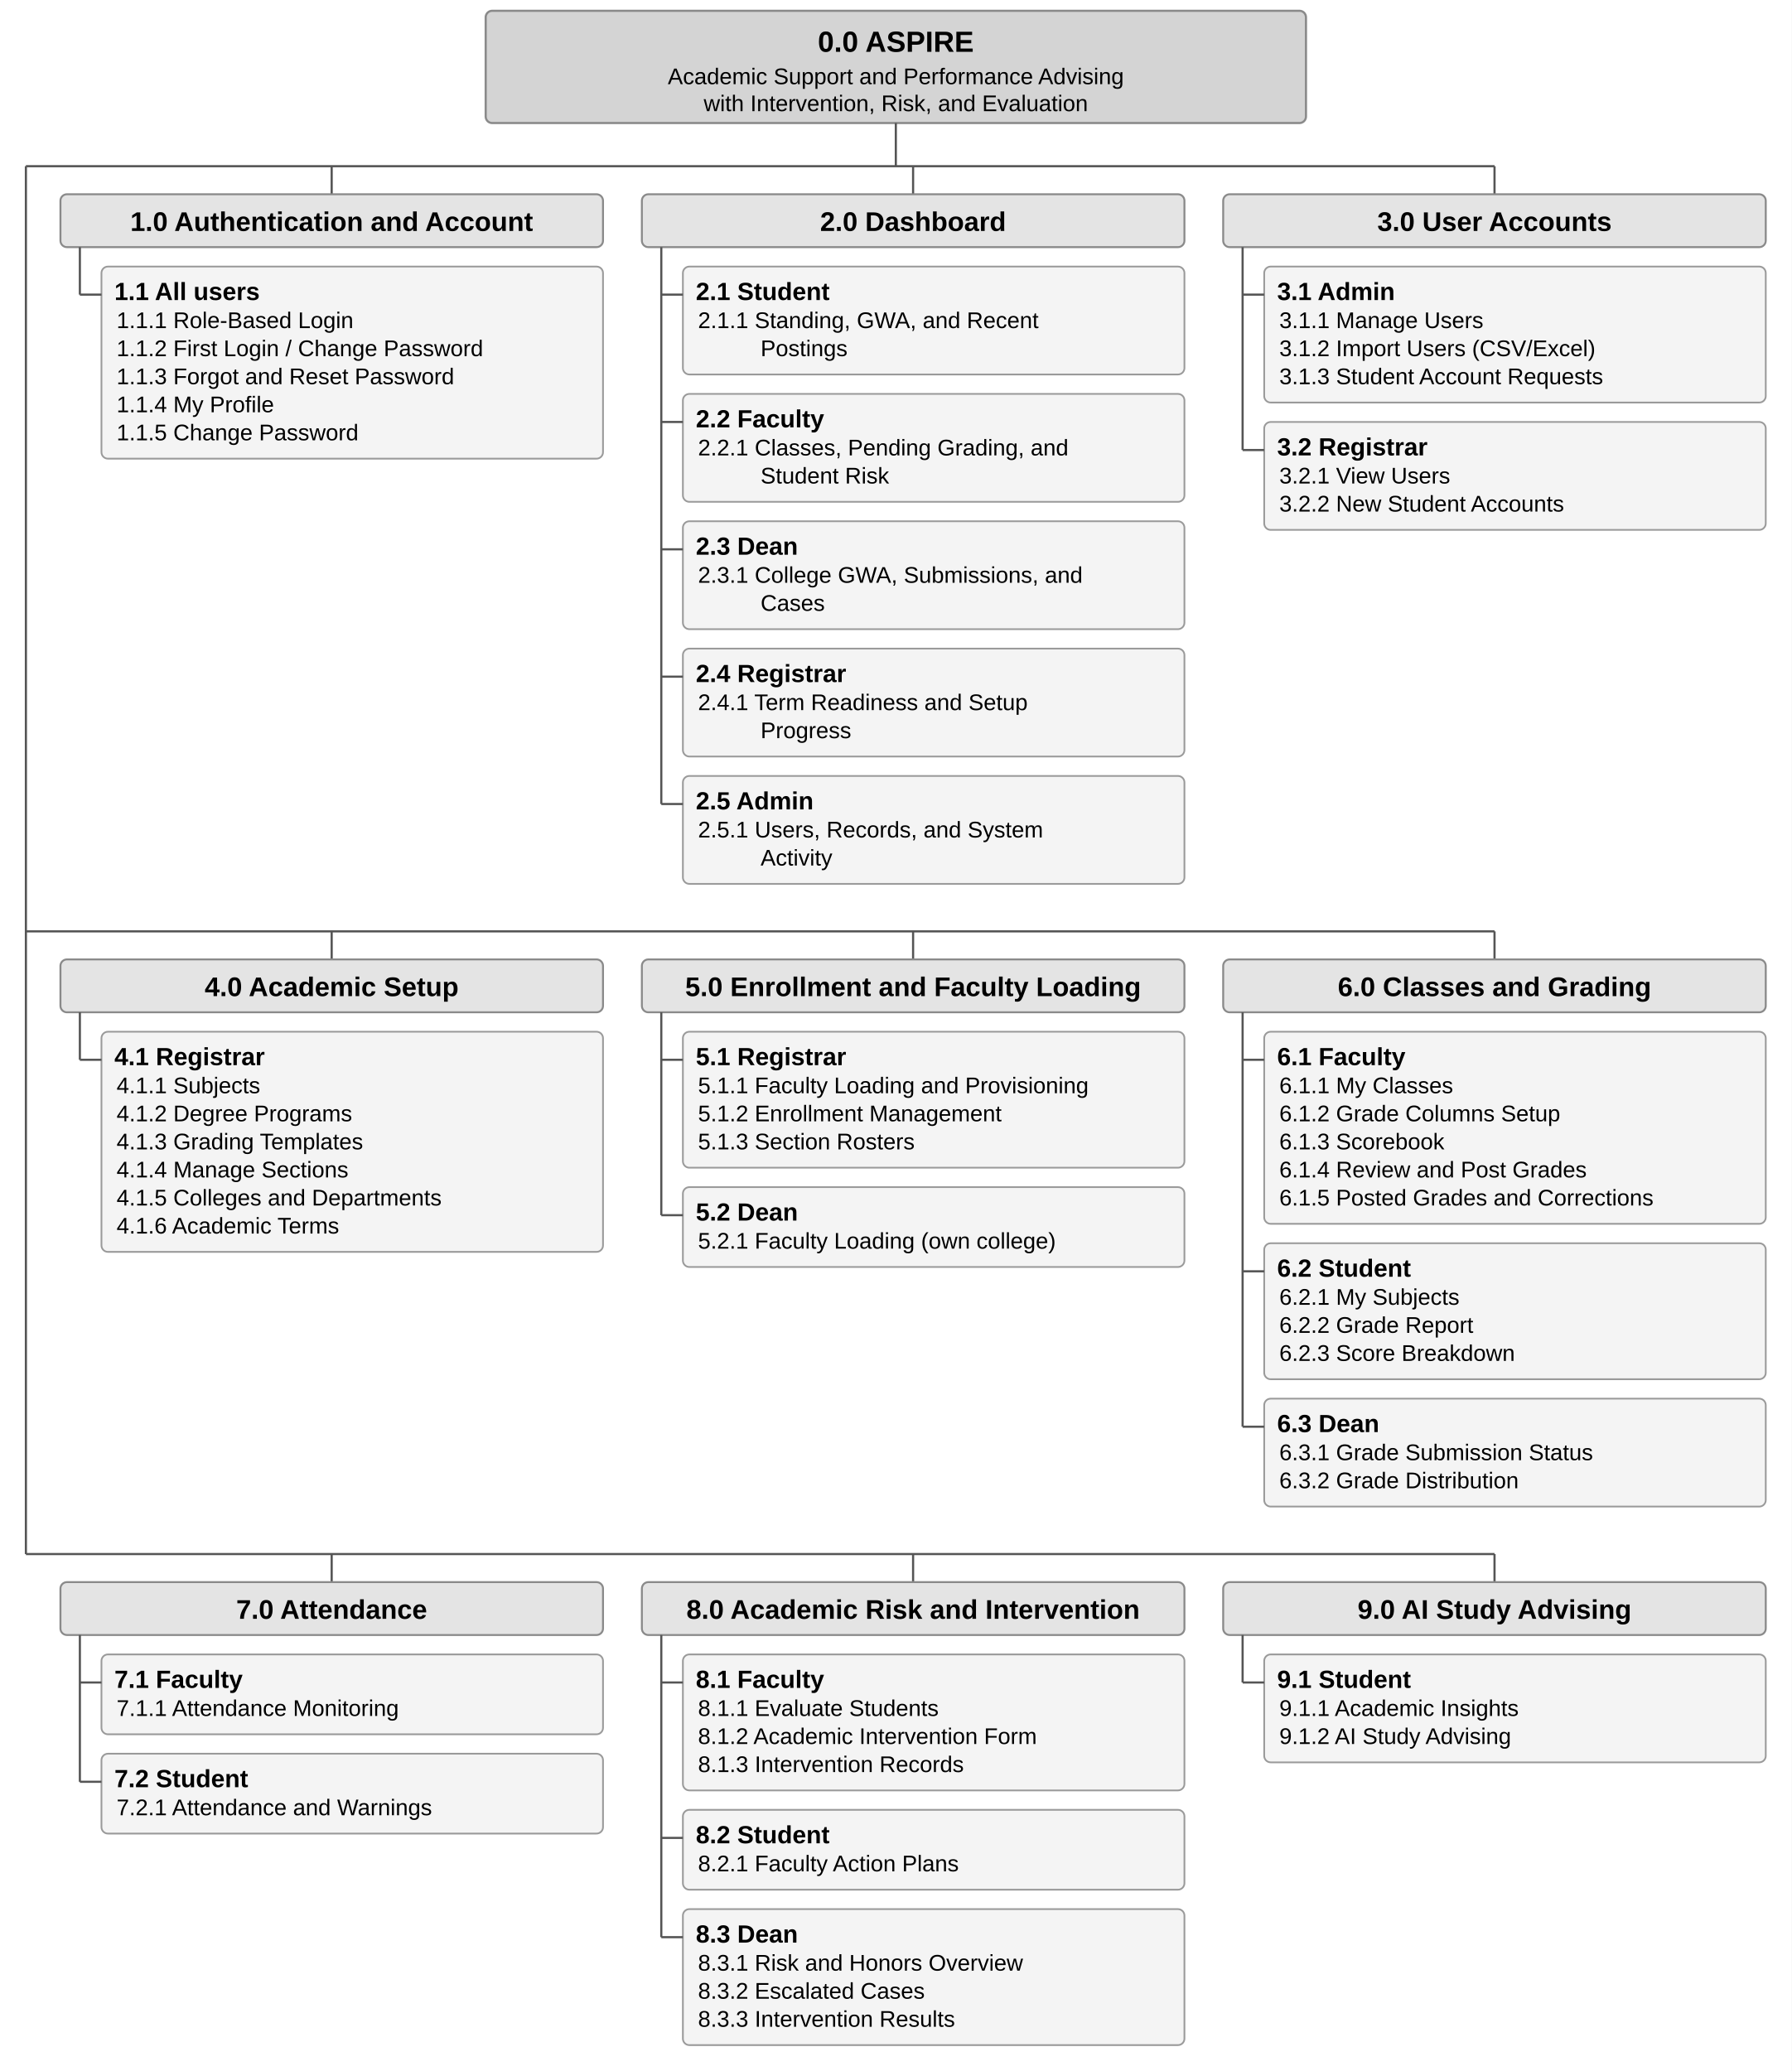
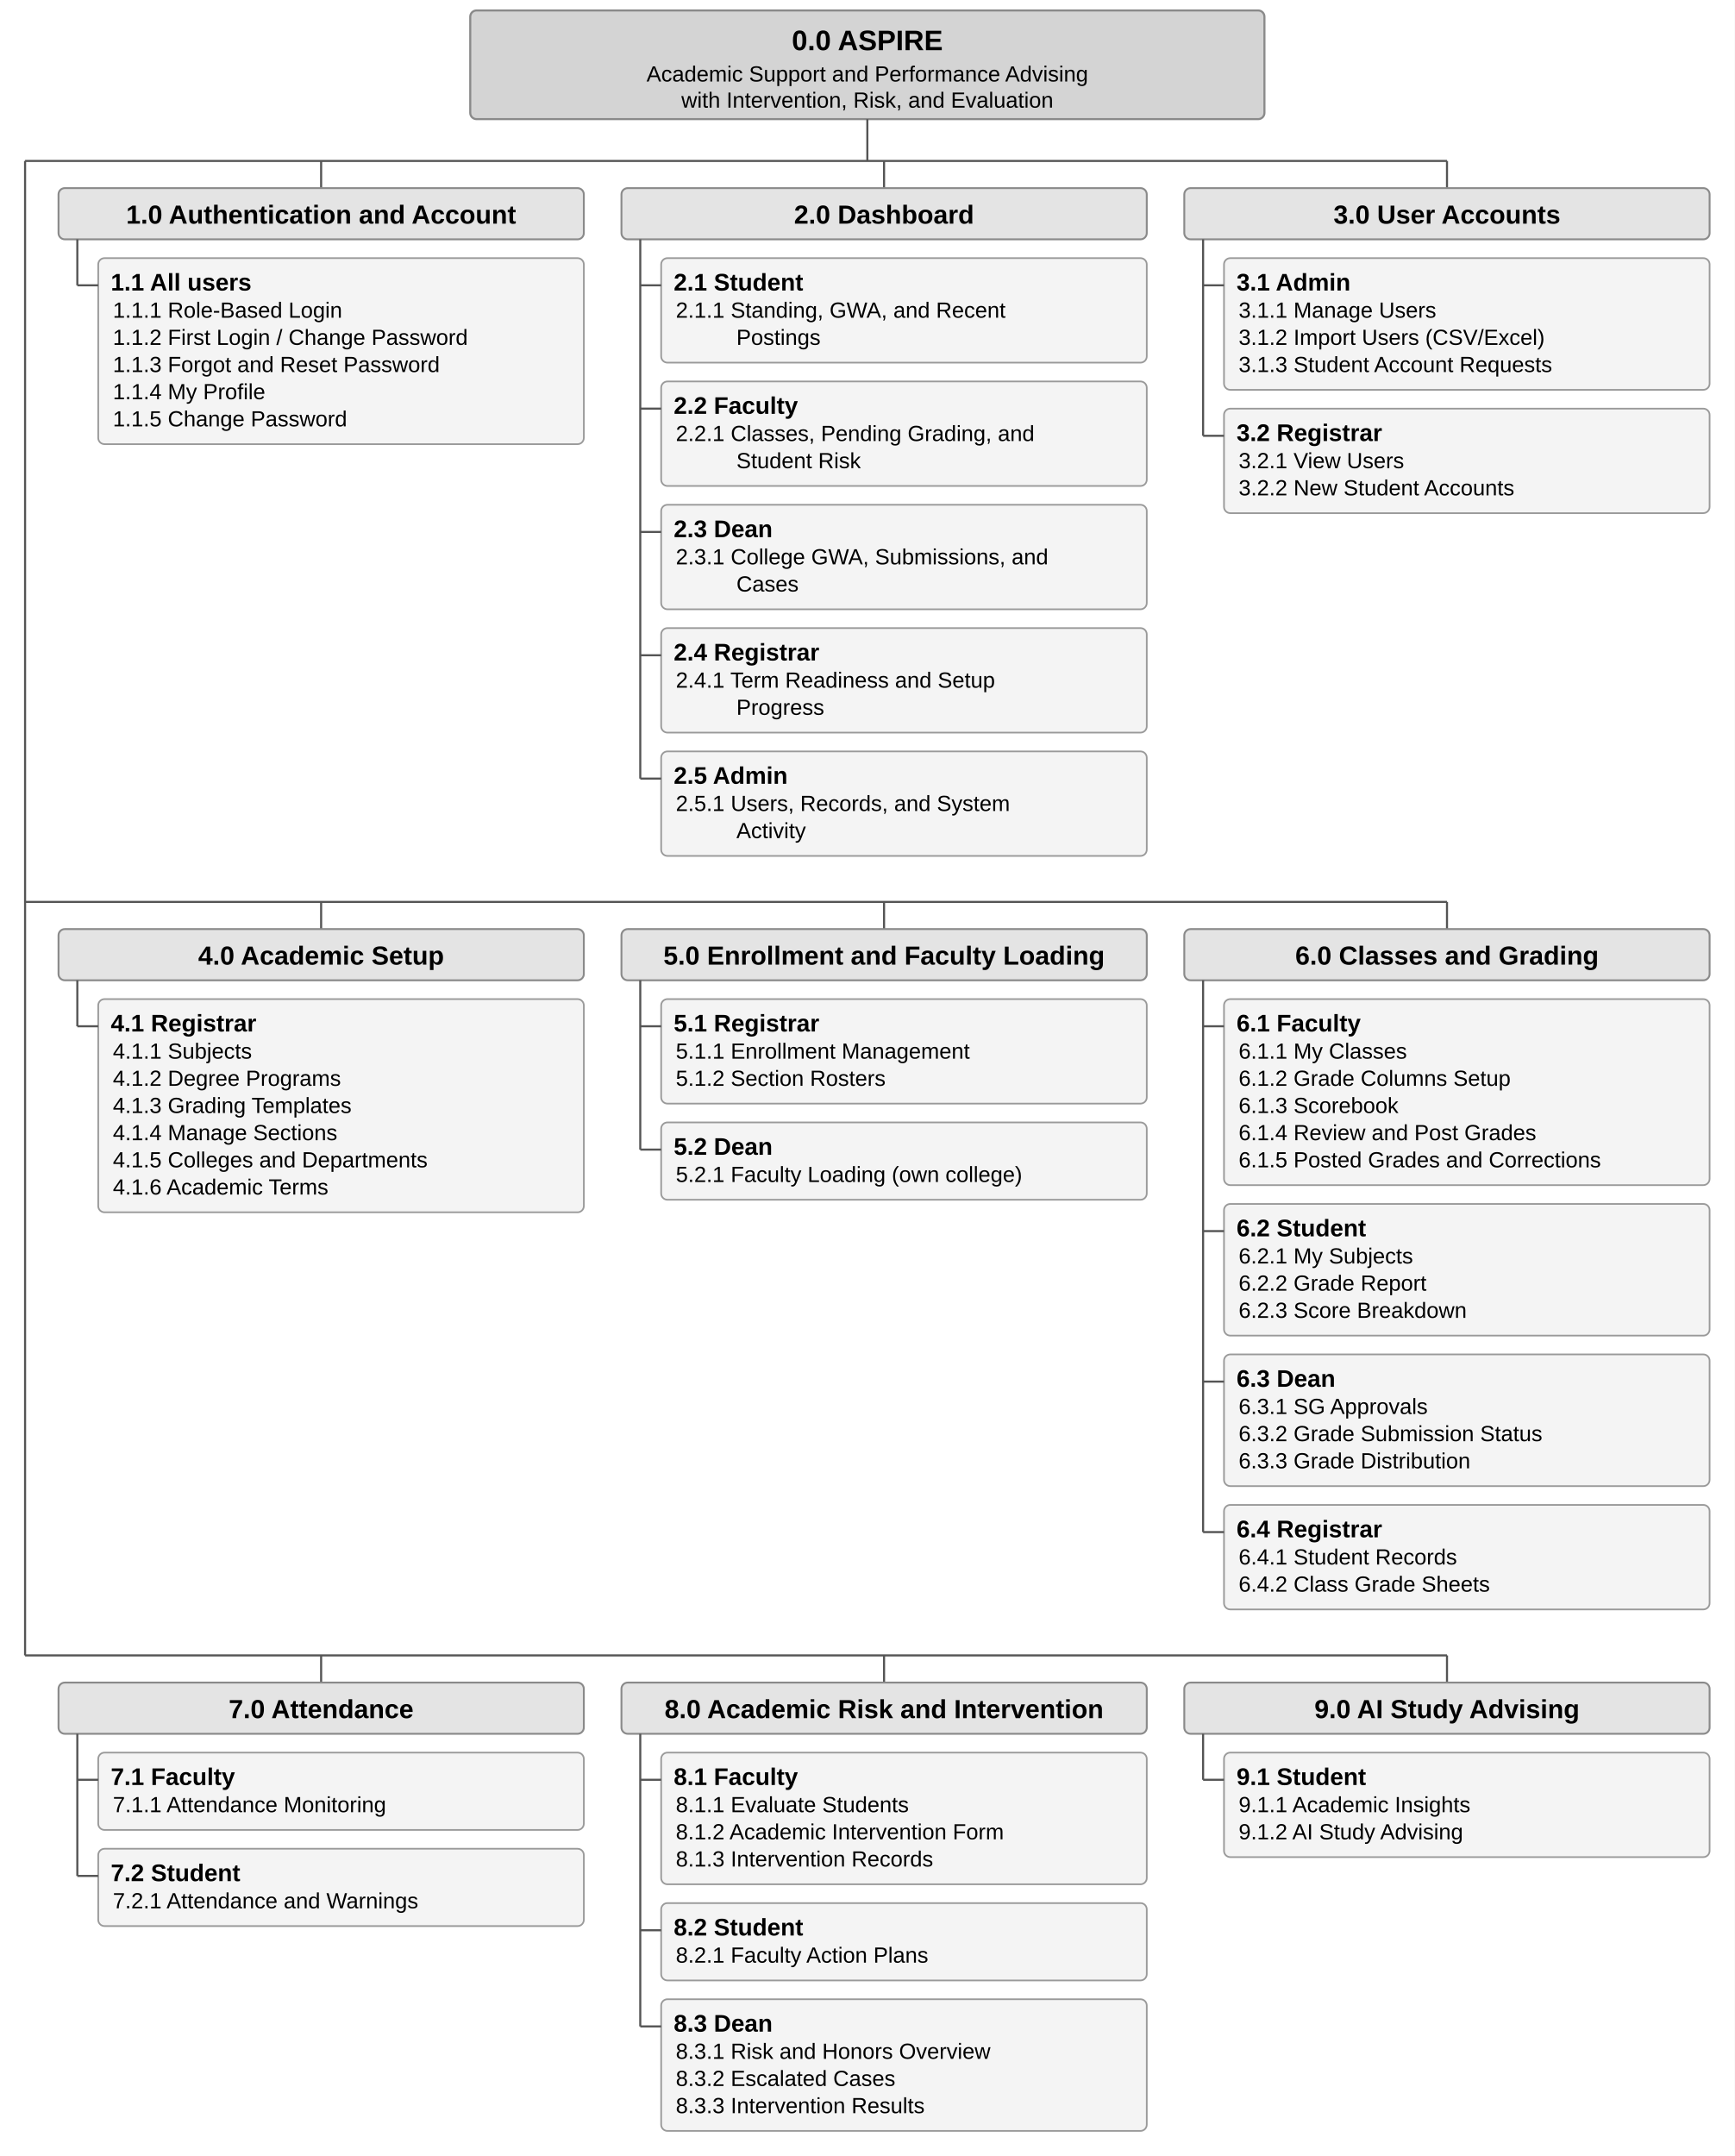
- <svg xmlns="http://www.w3.org/2000/svg" width="1660" height="1919" viewBox="0 0 1660 1919">
+ <svg xmlns="http://www.w3.org/2000/svg" width="1660" height="2063" viewBox="0 0 1660 2063">
  <rect width="100%" height="100%" fill="white" />
  <rect x="450.0" y="10.0" width="760.0" height="104.0" rx="6" fill="#D4D4D4" stroke="#8A8A8A" stroke-width="2" />
  <text x="830.0" y="48.0" font-family="Arial, Helvetica, sans-serif" font-size="27" font-weight="bold" text-anchor="middle" fill="#000000">0.0  ASPIRE</text>
  <text x="830.0" y="78.0" font-family="Arial, Helvetica, sans-serif" font-size="21" font-weight="normal" text-anchor="middle" fill="#000000">Academic Support and Performance Advising</text>
  <text x="830.0" y="103.0" font-family="Arial, Helvetica, sans-serif" font-size="21" font-weight="normal" text-anchor="middle" fill="#000000">with Intervention, Risk, and Evaluation</text>
  <line x1="830.0" y1="114.0" x2="830.0" y2="154.0" stroke="#555555" stroke-width="2" />
  <line x1="24.0" y1="154.0" x2="1384.7" y2="154.0" stroke="#555555" stroke-width="2" />
  <line x1="307.3" y1="154.0" x2="307.3" y2="180.0" stroke="#555555" stroke-width="2" />
  <rect x="56.0" y="180.0" width="502.7" height="49.0" rx="6" fill="#E4E4E4" stroke="#8A8A8A" stroke-width="1.8" />
  <text x="307.3" y="214.0" font-family="Arial, Helvetica, sans-serif" font-size="25" font-weight="bold" text-anchor="middle" fill="#000000">1.0  Authentication and Account</text>
  <rect x="94.0" y="247.0" width="464.7" height="178.0" rx="6" fill="#F4F4F4" stroke="#9A9A9A" stroke-width="1.6" />
  <text x="106.0" y="278.0" font-family="Arial, Helvetica, sans-serif" font-size="23" font-weight="bold" text-anchor="start" fill="#000000">1.1  All users</text>
  <text x="108.0" y="304.0" font-family="Arial, Helvetica, sans-serif" font-size="21" font-weight="normal" text-anchor="start" fill="#000000">1.1.1  Role-Based Login</text>
  <text x="108.0" y="330.0" font-family="Arial, Helvetica, sans-serif" font-size="21" font-weight="normal" text-anchor="start" fill="#000000">1.1.2  First Login / Change Password</text>
  <text x="108.0" y="356.0" font-family="Arial, Helvetica, sans-serif" font-size="21" font-weight="normal" text-anchor="start" fill="#000000">1.1.3  Forgot and Reset Password</text>
  <text x="108.0" y="382.0" font-family="Arial, Helvetica, sans-serif" font-size="21" font-weight="normal" text-anchor="start" fill="#000000">1.1.4  My Profile</text>
  <text x="108.0" y="408.0" font-family="Arial, Helvetica, sans-serif" font-size="21" font-weight="normal" text-anchor="start" fill="#000000">1.1.5  Change Password</text>
  <line x1="74.0" y1="273.0" x2="94.0" y2="273.0" stroke="#555555" stroke-width="2" />
  <line x1="74.0" y1="229.0" x2="74.0" y2="273.0" stroke="#555555" stroke-width="2" />
  <line x1="846.0" y1="154.0" x2="846.0" y2="180.0" stroke="#555555" stroke-width="2" />
  <rect x="594.7" y="180.0" width="502.7" height="49.0" rx="6" fill="#E4E4E4" stroke="#8A8A8A" stroke-width="1.8" />
  <text x="846.0" y="214.0" font-family="Arial, Helvetica, sans-serif" font-size="25" font-weight="bold" text-anchor="middle" fill="#000000">2.0  Dashboard</text>
  <rect x="632.7" y="247.0" width="464.7" height="100.0" rx="6" fill="#F4F4F4" stroke="#9A9A9A" stroke-width="1.6" />
  <text x="644.7" y="278.0" font-family="Arial, Helvetica, sans-serif" font-size="23" font-weight="bold" text-anchor="start" fill="#000000">2.1  Student</text>
  <text x="646.7" y="304.0" font-family="Arial, Helvetica, sans-serif" font-size="21" font-weight="normal" text-anchor="start" fill="#000000">2.1.1  Standing, GWA, and Recent</text>
  <text x="704.7" y="330.0" font-family="Arial, Helvetica, sans-serif" font-size="21" font-weight="normal" text-anchor="start" fill="#000000">Postings</text>
  <line x1="612.7" y1="273.0" x2="632.7" y2="273.0" stroke="#555555" stroke-width="2" />
  <rect x="632.7" y="365.0" width="464.7" height="100.0" rx="6" fill="#F4F4F4" stroke="#9A9A9A" stroke-width="1.6" />
  <text x="644.7" y="396.0" font-family="Arial, Helvetica, sans-serif" font-size="23" font-weight="bold" text-anchor="start" fill="#000000">2.2  Faculty</text>
  <text x="646.7" y="422.0" font-family="Arial, Helvetica, sans-serif" font-size="21" font-weight="normal" text-anchor="start" fill="#000000">2.2.1  Classes, Pending Grading, and</text>
  <text x="704.7" y="448.0" font-family="Arial, Helvetica, sans-serif" font-size="21" font-weight="normal" text-anchor="start" fill="#000000">Student Risk</text>
  <line x1="612.7" y1="391.0" x2="632.7" y2="391.0" stroke="#555555" stroke-width="2" />
  <rect x="632.7" y="483.0" width="464.7" height="100.0" rx="6" fill="#F4F4F4" stroke="#9A9A9A" stroke-width="1.6" />
  <text x="644.7" y="514.0" font-family="Arial, Helvetica, sans-serif" font-size="23" font-weight="bold" text-anchor="start" fill="#000000">2.3  Dean</text>
  <text x="646.7" y="540.0" font-family="Arial, Helvetica, sans-serif" font-size="21" font-weight="normal" text-anchor="start" fill="#000000">2.3.1  College GWA, Submissions, and</text>
  <text x="704.7" y="566.0" font-family="Arial, Helvetica, sans-serif" font-size="21" font-weight="normal" text-anchor="start" fill="#000000">Cases</text>
  <line x1="612.7" y1="509.0" x2="632.7" y2="509.0" stroke="#555555" stroke-width="2" />
  <rect x="632.7" y="601.0" width="464.7" height="100.0" rx="6" fill="#F4F4F4" stroke="#9A9A9A" stroke-width="1.6" />
  <text x="644.7" y="632.0" font-family="Arial, Helvetica, sans-serif" font-size="23" font-weight="bold" text-anchor="start" fill="#000000">2.4  Registrar</text>
  <text x="646.7" y="658.0" font-family="Arial, Helvetica, sans-serif" font-size="21" font-weight="normal" text-anchor="start" fill="#000000">2.4.1  Term Readiness and Setup</text>
  <text x="704.7" y="684.0" font-family="Arial, Helvetica, sans-serif" font-size="21" font-weight="normal" text-anchor="start" fill="#000000">Progress</text>
  <line x1="612.7" y1="627.0" x2="632.7" y2="627.0" stroke="#555555" stroke-width="2" />
  <rect x="632.7" y="719.0" width="464.7" height="100.0" rx="6" fill="#F4F4F4" stroke="#9A9A9A" stroke-width="1.6" />
  <text x="644.7" y="750.0" font-family="Arial, Helvetica, sans-serif" font-size="23" font-weight="bold" text-anchor="start" fill="#000000">2.5  Admin</text>
  <text x="646.7" y="776.0" font-family="Arial, Helvetica, sans-serif" font-size="21" font-weight="normal" text-anchor="start" fill="#000000">2.5.1  Users, Records, and System</text>
  <text x="704.7" y="802.0" font-family="Arial, Helvetica, sans-serif" font-size="21" font-weight="normal" text-anchor="start" fill="#000000">Activity</text>
  <line x1="612.7" y1="745.0" x2="632.7" y2="745.0" stroke="#555555" stroke-width="2" />
  <line x1="612.7" y1="229.0" x2="612.7" y2="745.0" stroke="#555555" stroke-width="2" />
  <line x1="1384.7" y1="154.0" x2="1384.7" y2="180.0" stroke="#555555" stroke-width="2" />
  <rect x="1133.3" y="180.0" width="502.7" height="49.0" rx="6" fill="#E4E4E4" stroke="#8A8A8A" stroke-width="1.8" />
  <text x="1384.7" y="214.0" font-family="Arial, Helvetica, sans-serif" font-size="25" font-weight="bold" text-anchor="middle" fill="#000000">3.0  User Accounts</text>
  <rect x="1171.3" y="247.0" width="464.7" height="126.0" rx="6" fill="#F4F4F4" stroke="#9A9A9A" stroke-width="1.6" />
  <text x="1183.3" y="278.0" font-family="Arial, Helvetica, sans-serif" font-size="23" font-weight="bold" text-anchor="start" fill="#000000">3.1  Admin</text>
  <text x="1185.3" y="304.0" font-family="Arial, Helvetica, sans-serif" font-size="21" font-weight="normal" text-anchor="start" fill="#000000">3.1.1  Manage Users</text>
  <text x="1185.3" y="330.0" font-family="Arial, Helvetica, sans-serif" font-size="21" font-weight="normal" text-anchor="start" fill="#000000">3.1.2  Import Users (CSV/Excel)</text>
  <text x="1185.3" y="356.0" font-family="Arial, Helvetica, sans-serif" font-size="21" font-weight="normal" text-anchor="start" fill="#000000">3.1.3  Student Account Requests</text>
  <line x1="1151.3" y1="273.0" x2="1171.3" y2="273.0" stroke="#555555" stroke-width="2" />
  <rect x="1171.3" y="391.0" width="464.7" height="100.0" rx="6" fill="#F4F4F4" stroke="#9A9A9A" stroke-width="1.6" />
  <text x="1183.3" y="422.0" font-family="Arial, Helvetica, sans-serif" font-size="23" font-weight="bold" text-anchor="start" fill="#000000">3.2  Registrar</text>
  <text x="1185.3" y="448.0" font-family="Arial, Helvetica, sans-serif" font-size="21" font-weight="normal" text-anchor="start" fill="#000000">3.2.1  View Users</text>
  <text x="1185.3" y="474.0" font-family="Arial, Helvetica, sans-serif" font-size="21" font-weight="normal" text-anchor="start" fill="#000000">3.2.2  New Student Accounts</text>
  <line x1="1151.3" y1="417.0" x2="1171.3" y2="417.0" stroke="#555555" stroke-width="2" />
  <line x1="1151.3" y1="229.0" x2="1151.3" y2="417.0" stroke="#555555" stroke-width="2" />
  <line x1="24.0" y1="863.0" x2="1384.7" y2="863.0" stroke="#555555" stroke-width="2" />
  <line x1="307.3" y1="863.0" x2="307.3" y2="889.0" stroke="#555555" stroke-width="2" />
  <rect x="56.0" y="889.0" width="502.7" height="49.0" rx="6" fill="#E4E4E4" stroke="#8A8A8A" stroke-width="1.8" />
  <text x="307.3" y="923.0" font-family="Arial, Helvetica, sans-serif" font-size="25" font-weight="bold" text-anchor="middle" fill="#000000">4.0  Academic Setup</text>
  <rect x="94.0" y="956.0" width="464.7" height="204.0" rx="6" fill="#F4F4F4" stroke="#9A9A9A" stroke-width="1.6" />
  <text x="106.0" y="987.0" font-family="Arial, Helvetica, sans-serif" font-size="23" font-weight="bold" text-anchor="start" fill="#000000">4.1  Registrar</text>
  <text x="108.0" y="1013.0" font-family="Arial, Helvetica, sans-serif" font-size="21" font-weight="normal" text-anchor="start" fill="#000000">4.1.1  Subjects</text>
  <text x="108.0" y="1039.0" font-family="Arial, Helvetica, sans-serif" font-size="21" font-weight="normal" text-anchor="start" fill="#000000">4.1.2  Degree Programs</text>
  <text x="108.0" y="1065.0" font-family="Arial, Helvetica, sans-serif" font-size="21" font-weight="normal" text-anchor="start" fill="#000000">4.1.3  Grading Templates</text>
  <text x="108.0" y="1091.0" font-family="Arial, Helvetica, sans-serif" font-size="21" font-weight="normal" text-anchor="start" fill="#000000">4.1.4  Manage Sections</text>
  <text x="108.0" y="1117.0" font-family="Arial, Helvetica, sans-serif" font-size="21" font-weight="normal" text-anchor="start" fill="#000000">4.1.5  Colleges and Departments</text>
  <text x="108.0" y="1143.0" font-family="Arial, Helvetica, sans-serif" font-size="21" font-weight="normal" text-anchor="start" fill="#000000">4.1.6  Academic Terms</text>
  <line x1="74.0" y1="982.0" x2="94.0" y2="982.0" stroke="#555555" stroke-width="2" />
  <line x1="74.0" y1="938.0" x2="74.0" y2="982.0" stroke="#555555" stroke-width="2" />
  <line x1="846.0" y1="863.0" x2="846.0" y2="889.0" stroke="#555555" stroke-width="2" />
  <rect x="594.7" y="889.0" width="502.7" height="49.0" rx="6" fill="#E4E4E4" stroke="#8A8A8A" stroke-width="1.8" />
  <text x="846.0" y="923.0" font-family="Arial, Helvetica, sans-serif" font-size="25" font-weight="bold" text-anchor="middle" fill="#000000">5.0  Enrollment and Faculty Loading</text>
-   <rect x="632.7" y="956.0" width="464.7" height="126.0" rx="6" fill="#F4F4F4" stroke="#9A9A9A" stroke-width="1.6" />
+   <rect x="632.7" y="956.0" width="464.7" height="100.0" rx="6" fill="#F4F4F4" stroke="#9A9A9A" stroke-width="1.6" />
  <text x="644.7" y="987.0" font-family="Arial, Helvetica, sans-serif" font-size="23" font-weight="bold" text-anchor="start" fill="#000000">5.1  Registrar</text>
-   <text x="646.7" y="1013.0" font-family="Arial, Helvetica, sans-serif" font-size="21" font-weight="normal" text-anchor="start" fill="#000000">5.1.1  Faculty Loading and Provisioning</text>
-   <text x="646.7" y="1039.0" font-family="Arial, Helvetica, sans-serif" font-size="21" font-weight="normal" text-anchor="start" fill="#000000">5.1.2  Enrollment Management</text>
-   <text x="646.7" y="1065.0" font-family="Arial, Helvetica, sans-serif" font-size="21" font-weight="normal" text-anchor="start" fill="#000000">5.1.3  Section Rosters</text>
+   <text x="646.7" y="1013.0" font-family="Arial, Helvetica, sans-serif" font-size="21" font-weight="normal" text-anchor="start" fill="#000000">5.1.1  Enrollment Management</text>
+   <text x="646.7" y="1039.0" font-family="Arial, Helvetica, sans-serif" font-size="21" font-weight="normal" text-anchor="start" fill="#000000">5.1.2  Section Rosters</text>
  <line x1="612.7" y1="982.0" x2="632.7" y2="982.0" stroke="#555555" stroke-width="2" />
-   <rect x="632.7" y="1100.0" width="464.7" height="74.0" rx="6" fill="#F4F4F4" stroke="#9A9A9A" stroke-width="1.6" />
-   <text x="644.7" y="1131.0" font-family="Arial, Helvetica, sans-serif" font-size="23" font-weight="bold" text-anchor="start" fill="#000000">5.2  Dean</text>
-   <text x="646.7" y="1157.0" font-family="Arial, Helvetica, sans-serif" font-size="21" font-weight="normal" text-anchor="start" fill="#000000">5.2.1  Faculty Loading (own college)</text>
-   <line x1="612.7" y1="1126.0" x2="632.7" y2="1126.0" stroke="#555555" stroke-width="2" />
-   <line x1="612.7" y1="938.0" x2="612.7" y2="1126.0" stroke="#555555" stroke-width="2" />
+   <rect x="632.7" y="1074.0" width="464.7" height="74.0" rx="6" fill="#F4F4F4" stroke="#9A9A9A" stroke-width="1.6" />
+   <text x="644.7" y="1105.0" font-family="Arial, Helvetica, sans-serif" font-size="23" font-weight="bold" text-anchor="start" fill="#000000">5.2  Dean</text>
+   <text x="646.7" y="1131.0" font-family="Arial, Helvetica, sans-serif" font-size="21" font-weight="normal" text-anchor="start" fill="#000000">5.2.1  Faculty Loading (own college)</text>
+   <line x1="612.7" y1="1100.0" x2="632.7" y2="1100.0" stroke="#555555" stroke-width="2" />
+   <line x1="612.7" y1="938.0" x2="612.7" y2="1100.0" stroke="#555555" stroke-width="2" />
  <line x1="1384.7" y1="863.0" x2="1384.7" y2="889.0" stroke="#555555" stroke-width="2" />
  <rect x="1133.3" y="889.0" width="502.7" height="49.0" rx="6" fill="#E4E4E4" stroke="#8A8A8A" stroke-width="1.8" />
  <text x="1384.7" y="923.0" font-family="Arial, Helvetica, sans-serif" font-size="25" font-weight="bold" text-anchor="middle" fill="#000000">6.0  Classes and Grading</text>
  <rect x="1171.3" y="956.0" width="464.7" height="178.0" rx="6" fill="#F4F4F4" stroke="#9A9A9A" stroke-width="1.6" />
  <text x="1183.3" y="987.0" font-family="Arial, Helvetica, sans-serif" font-size="23" font-weight="bold" text-anchor="start" fill="#000000">6.1  Faculty</text>
  <text x="1185.3" y="1013.0" font-family="Arial, Helvetica, sans-serif" font-size="21" font-weight="normal" text-anchor="start" fill="#000000">6.1.1  My Classes</text>
  <text x="1185.3" y="1039.0" font-family="Arial, Helvetica, sans-serif" font-size="21" font-weight="normal" text-anchor="start" fill="#000000">6.1.2  Grade Columns Setup</text>
  <text x="1185.3" y="1065.0" font-family="Arial, Helvetica, sans-serif" font-size="21" font-weight="normal" text-anchor="start" fill="#000000">6.1.3  Scorebook</text>
  <text x="1185.3" y="1091.0" font-family="Arial, Helvetica, sans-serif" font-size="21" font-weight="normal" text-anchor="start" fill="#000000">6.1.4  Review and Post Grades</text>
  <text x="1185.3" y="1117.0" font-family="Arial, Helvetica, sans-serif" font-size="21" font-weight="normal" text-anchor="start" fill="#000000">6.1.5  Posted Grades and Corrections</text>
  <line x1="1151.3" y1="982.0" x2="1171.3" y2="982.0" stroke="#555555" stroke-width="2" />
  <rect x="1171.3" y="1152.0" width="464.7" height="126.0" rx="6" fill="#F4F4F4" stroke="#9A9A9A" stroke-width="1.6" />
  <text x="1183.3" y="1183.0" font-family="Arial, Helvetica, sans-serif" font-size="23" font-weight="bold" text-anchor="start" fill="#000000">6.2  Student</text>
  <text x="1185.3" y="1209.0" font-family="Arial, Helvetica, sans-serif" font-size="21" font-weight="normal" text-anchor="start" fill="#000000">6.2.1  My Subjects</text>
  <text x="1185.3" y="1235.0" font-family="Arial, Helvetica, sans-serif" font-size="21" font-weight="normal" text-anchor="start" fill="#000000">6.2.2  Grade Report</text>
  <text x="1185.3" y="1261.0" font-family="Arial, Helvetica, sans-serif" font-size="21" font-weight="normal" text-anchor="start" fill="#000000">6.2.3  Score Breakdown</text>
  <line x1="1151.3" y1="1178.0" x2="1171.3" y2="1178.0" stroke="#555555" stroke-width="2" />
-   <rect x="1171.3" y="1296.0" width="464.7" height="100.0" rx="6" fill="#F4F4F4" stroke="#9A9A9A" stroke-width="1.6" />
+   <rect x="1171.3" y="1296.0" width="464.7" height="126.0" rx="6" fill="#F4F4F4" stroke="#9A9A9A" stroke-width="1.6" />
  <text x="1183.3" y="1327.0" font-family="Arial, Helvetica, sans-serif" font-size="23" font-weight="bold" text-anchor="start" fill="#000000">6.3  Dean</text>
-   <text x="1185.3" y="1353.0" font-family="Arial, Helvetica, sans-serif" font-size="21" font-weight="normal" text-anchor="start" fill="#000000">6.3.1  Grade Submission Status</text>
-   <text x="1185.3" y="1379.0" font-family="Arial, Helvetica, sans-serif" font-size="21" font-weight="normal" text-anchor="start" fill="#000000">6.3.2  Grade Distribution</text>
+   <text x="1185.3" y="1353.0" font-family="Arial, Helvetica, sans-serif" font-size="21" font-weight="normal" text-anchor="start" fill="#000000">6.3.1  SG Approvals</text>
+   <text x="1185.3" y="1379.0" font-family="Arial, Helvetica, sans-serif" font-size="21" font-weight="normal" text-anchor="start" fill="#000000">6.3.2  Grade Submission Status</text>
+   <text x="1185.3" y="1405.0" font-family="Arial, Helvetica, sans-serif" font-size="21" font-weight="normal" text-anchor="start" fill="#000000">6.3.3  Grade Distribution</text>
  <line x1="1151.3" y1="1322.0" x2="1171.3" y2="1322.0" stroke="#555555" stroke-width="2" />
-   <line x1="1151.3" y1="938.0" x2="1151.3" y2="1322.0" stroke="#555555" stroke-width="2" />
-   <line x1="24.0" y1="1440.0" x2="1384.7" y2="1440.0" stroke="#555555" stroke-width="2" />
-   <line x1="307.3" y1="1440.0" x2="307.3" y2="1466.0" stroke="#555555" stroke-width="2" />
-   <rect x="56.0" y="1466.0" width="502.7" height="49.0" rx="6" fill="#E4E4E4" stroke="#8A8A8A" stroke-width="1.8" />
-   <text x="307.3" y="1500.0" font-family="Arial, Helvetica, sans-serif" font-size="25" font-weight="bold" text-anchor="middle" fill="#000000">7.0  Attendance</text>
-   <rect x="94.0" y="1533.0" width="464.7" height="74.0" rx="6" fill="#F4F4F4" stroke="#9A9A9A" stroke-width="1.6" />
-   <text x="106.0" y="1564.0" font-family="Arial, Helvetica, sans-serif" font-size="23" font-weight="bold" text-anchor="start" fill="#000000">7.1  Faculty</text>
-   <text x="108.0" y="1590.0" font-family="Arial, Helvetica, sans-serif" font-size="21" font-weight="normal" text-anchor="start" fill="#000000">7.1.1  Attendance Monitoring</text>
-   <line x1="74.0" y1="1559.0" x2="94.0" y2="1559.0" stroke="#555555" stroke-width="2" />
-   <rect x="94.0" y="1625.0" width="464.7" height="74.0" rx="6" fill="#F4F4F4" stroke="#9A9A9A" stroke-width="1.6" />
-   <text x="106.0" y="1656.0" font-family="Arial, Helvetica, sans-serif" font-size="23" font-weight="bold" text-anchor="start" fill="#000000">7.2  Student</text>
-   <text x="108.0" y="1682.0" font-family="Arial, Helvetica, sans-serif" font-size="21" font-weight="normal" text-anchor="start" fill="#000000">7.2.1  Attendance and Warnings</text>
-   <line x1="74.0" y1="1651.0" x2="94.0" y2="1651.0" stroke="#555555" stroke-width="2" />
-   <line x1="74.0" y1="1515.0" x2="74.0" y2="1651.0" stroke="#555555" stroke-width="2" />
-   <line x1="846.0" y1="1440.0" x2="846.0" y2="1466.0" stroke="#555555" stroke-width="2" />
-   <rect x="594.7" y="1466.0" width="502.7" height="49.0" rx="6" fill="#E4E4E4" stroke="#8A8A8A" stroke-width="1.8" />
-   <text x="846.0" y="1500.0" font-family="Arial, Helvetica, sans-serif" font-size="25" font-weight="bold" text-anchor="middle" fill="#000000">8.0  Academic Risk and Intervention</text>
-   <rect x="632.7" y="1533.0" width="464.7" height="126.0" rx="6" fill="#F4F4F4" stroke="#9A9A9A" stroke-width="1.6" />
-   <text x="644.7" y="1564.0" font-family="Arial, Helvetica, sans-serif" font-size="23" font-weight="bold" text-anchor="start" fill="#000000">8.1  Faculty</text>
-   <text x="646.7" y="1590.0" font-family="Arial, Helvetica, sans-serif" font-size="21" font-weight="normal" text-anchor="start" fill="#000000">8.1.1  Evaluate Students</text>
-   <text x="646.7" y="1616.0" font-family="Arial, Helvetica, sans-serif" font-size="21" font-weight="normal" text-anchor="start" fill="#000000">8.1.2  Academic Intervention Form</text>
-   <text x="646.7" y="1642.0" font-family="Arial, Helvetica, sans-serif" font-size="21" font-weight="normal" text-anchor="start" fill="#000000">8.1.3  Intervention Records</text>
-   <line x1="612.7" y1="1559.0" x2="632.7" y2="1559.0" stroke="#555555" stroke-width="2" />
-   <rect x="632.7" y="1677.0" width="464.7" height="74.0" rx="6" fill="#F4F4F4" stroke="#9A9A9A" stroke-width="1.6" />
-   <text x="644.7" y="1708.0" font-family="Arial, Helvetica, sans-serif" font-size="23" font-weight="bold" text-anchor="start" fill="#000000">8.2  Student</text>
-   <text x="646.7" y="1734.0" font-family="Arial, Helvetica, sans-serif" font-size="21" font-weight="normal" text-anchor="start" fill="#000000">8.2.1  Faculty Action Plans</text>
+   <rect x="1171.3" y="1440.0" width="464.7" height="100.0" rx="6" fill="#F4F4F4" stroke="#9A9A9A" stroke-width="1.6" />
+   <text x="1183.3" y="1471.0" font-family="Arial, Helvetica, sans-serif" font-size="23" font-weight="bold" text-anchor="start" fill="#000000">6.4  Registrar</text>
+   <text x="1185.3" y="1497.0" font-family="Arial, Helvetica, sans-serif" font-size="21" font-weight="normal" text-anchor="start" fill="#000000">6.4.1  Student Records</text>
+   <text x="1185.3" y="1523.0" font-family="Arial, Helvetica, sans-serif" font-size="21" font-weight="normal" text-anchor="start" fill="#000000">6.4.2  Class Grade Sheets</text>
+   <line x1="1151.3" y1="1466.0" x2="1171.3" y2="1466.0" stroke="#555555" stroke-width="2" />
+   <line x1="1151.3" y1="938.0" x2="1151.3" y2="1466.0" stroke="#555555" stroke-width="2" />
+   <line x1="24.0" y1="1584.0" x2="1384.7" y2="1584.0" stroke="#555555" stroke-width="2" />
+   <line x1="307.3" y1="1584.0" x2="307.3" y2="1610.0" stroke="#555555" stroke-width="2" />
+   <rect x="56.0" y="1610.0" width="502.7" height="49.0" rx="6" fill="#E4E4E4" stroke="#8A8A8A" stroke-width="1.8" />
+   <text x="307.3" y="1644.0" font-family="Arial, Helvetica, sans-serif" font-size="25" font-weight="bold" text-anchor="middle" fill="#000000">7.0  Attendance</text>
+   <rect x="94.0" y="1677.0" width="464.7" height="74.0" rx="6" fill="#F4F4F4" stroke="#9A9A9A" stroke-width="1.6" />
+   <text x="106.0" y="1708.0" font-family="Arial, Helvetica, sans-serif" font-size="23" font-weight="bold" text-anchor="start" fill="#000000">7.1  Faculty</text>
+   <text x="108.0" y="1734.0" font-family="Arial, Helvetica, sans-serif" font-size="21" font-weight="normal" text-anchor="start" fill="#000000">7.1.1  Attendance Monitoring</text>
+   <line x1="74.0" y1="1703.0" x2="94.0" y2="1703.0" stroke="#555555" stroke-width="2" />
+   <rect x="94.0" y="1769.0" width="464.7" height="74.0" rx="6" fill="#F4F4F4" stroke="#9A9A9A" stroke-width="1.6" />
+   <text x="106.0" y="1800.0" font-family="Arial, Helvetica, sans-serif" font-size="23" font-weight="bold" text-anchor="start" fill="#000000">7.2  Student</text>
+   <text x="108.0" y="1826.0" font-family="Arial, Helvetica, sans-serif" font-size="21" font-weight="normal" text-anchor="start" fill="#000000">7.2.1  Attendance and Warnings</text>
+   <line x1="74.0" y1="1795.0" x2="94.0" y2="1795.0" stroke="#555555" stroke-width="2" />
+   <line x1="74.0" y1="1659.0" x2="74.0" y2="1795.0" stroke="#555555" stroke-width="2" />
+   <line x1="846.0" y1="1584.0" x2="846.0" y2="1610.0" stroke="#555555" stroke-width="2" />
+   <rect x="594.7" y="1610.0" width="502.7" height="49.0" rx="6" fill="#E4E4E4" stroke="#8A8A8A" stroke-width="1.8" />
+   <text x="846.0" y="1644.0" font-family="Arial, Helvetica, sans-serif" font-size="25" font-weight="bold" text-anchor="middle" fill="#000000">8.0  Academic Risk and Intervention</text>
+   <rect x="632.7" y="1677.0" width="464.7" height="126.0" rx="6" fill="#F4F4F4" stroke="#9A9A9A" stroke-width="1.6" />
+   <text x="644.7" y="1708.0" font-family="Arial, Helvetica, sans-serif" font-size="23" font-weight="bold" text-anchor="start" fill="#000000">8.1  Faculty</text>
+   <text x="646.7" y="1734.0" font-family="Arial, Helvetica, sans-serif" font-size="21" font-weight="normal" text-anchor="start" fill="#000000">8.1.1  Evaluate Students</text>
+   <text x="646.7" y="1760.0" font-family="Arial, Helvetica, sans-serif" font-size="21" font-weight="normal" text-anchor="start" fill="#000000">8.1.2  Academic Intervention Form</text>
+   <text x="646.7" y="1786.0" font-family="Arial, Helvetica, sans-serif" font-size="21" font-weight="normal" text-anchor="start" fill="#000000">8.1.3  Intervention Records</text>
  <line x1="612.7" y1="1703.0" x2="632.7" y2="1703.0" stroke="#555555" stroke-width="2" />
-   <rect x="632.7" y="1769.0" width="464.7" height="126.0" rx="6" fill="#F4F4F4" stroke="#9A9A9A" stroke-width="1.6" />
-   <text x="644.7" y="1800.0" font-family="Arial, Helvetica, sans-serif" font-size="23" font-weight="bold" text-anchor="start" fill="#000000">8.3  Dean</text>
-   <text x="646.7" y="1826.0" font-family="Arial, Helvetica, sans-serif" font-size="21" font-weight="normal" text-anchor="start" fill="#000000">8.3.1  Risk and Honors Overview</text>
-   <text x="646.7" y="1852.0" font-family="Arial, Helvetica, sans-serif" font-size="21" font-weight="normal" text-anchor="start" fill="#000000">8.3.2  Escalated Cases</text>
-   <text x="646.7" y="1878.0" font-family="Arial, Helvetica, sans-serif" font-size="21" font-weight="normal" text-anchor="start" fill="#000000">8.3.3  Intervention Results</text>
-   <line x1="612.7" y1="1795.0" x2="632.7" y2="1795.0" stroke="#555555" stroke-width="2" />
-   <line x1="612.7" y1="1515.0" x2="612.7" y2="1795.0" stroke="#555555" stroke-width="2" />
-   <line x1="1384.7" y1="1440.0" x2="1384.7" y2="1466.0" stroke="#555555" stroke-width="2" />
-   <rect x="1133.3" y="1466.0" width="502.7" height="49.0" rx="6" fill="#E4E4E4" stroke="#8A8A8A" stroke-width="1.8" />
-   <text x="1384.7" y="1500.0" font-family="Arial, Helvetica, sans-serif" font-size="25" font-weight="bold" text-anchor="middle" fill="#000000">9.0  AI Study Advising</text>
-   <rect x="1171.3" y="1533.0" width="464.7" height="100.0" rx="6" fill="#F4F4F4" stroke="#9A9A9A" stroke-width="1.6" />
-   <text x="1183.3" y="1564.0" font-family="Arial, Helvetica, sans-serif" font-size="23" font-weight="bold" text-anchor="start" fill="#000000">9.1  Student</text>
-   <text x="1185.3" y="1590.0" font-family="Arial, Helvetica, sans-serif" font-size="21" font-weight="normal" text-anchor="start" fill="#000000">9.1.1  Academic Insights</text>
-   <text x="1185.3" y="1616.0" font-family="Arial, Helvetica, sans-serif" font-size="21" font-weight="normal" text-anchor="start" fill="#000000">9.1.2  AI Study Advising</text>
-   <line x1="1151.3" y1="1559.0" x2="1171.3" y2="1559.0" stroke="#555555" stroke-width="2" />
-   <line x1="1151.3" y1="1515.0" x2="1151.3" y2="1559.0" stroke="#555555" stroke-width="2" />
-   <line x1="24.0" y1="154.0" x2="24.0" y2="1440.0" stroke="#555555" stroke-width="2" />
+   <rect x="632.7" y="1821.0" width="464.7" height="74.0" rx="6" fill="#F4F4F4" stroke="#9A9A9A" stroke-width="1.6" />
+   <text x="644.7" y="1852.0" font-family="Arial, Helvetica, sans-serif" font-size="23" font-weight="bold" text-anchor="start" fill="#000000">8.2  Student</text>
+   <text x="646.7" y="1878.0" font-family="Arial, Helvetica, sans-serif" font-size="21" font-weight="normal" text-anchor="start" fill="#000000">8.2.1  Faculty Action Plans</text>
+   <line x1="612.7" y1="1847.0" x2="632.7" y2="1847.0" stroke="#555555" stroke-width="2" />
+   <rect x="632.7" y="1913.0" width="464.7" height="126.0" rx="6" fill="#F4F4F4" stroke="#9A9A9A" stroke-width="1.6" />
+   <text x="644.7" y="1944.0" font-family="Arial, Helvetica, sans-serif" font-size="23" font-weight="bold" text-anchor="start" fill="#000000">8.3  Dean</text>
+   <text x="646.7" y="1970.0" font-family="Arial, Helvetica, sans-serif" font-size="21" font-weight="normal" text-anchor="start" fill="#000000">8.3.1  Risk and Honors Overview</text>
+   <text x="646.7" y="1996.0" font-family="Arial, Helvetica, sans-serif" font-size="21" font-weight="normal" text-anchor="start" fill="#000000">8.3.2  Escalated Cases</text>
+   <text x="646.7" y="2022.0" font-family="Arial, Helvetica, sans-serif" font-size="21" font-weight="normal" text-anchor="start" fill="#000000">8.3.3  Intervention Results</text>
+   <line x1="612.7" y1="1939.0" x2="632.7" y2="1939.0" stroke="#555555" stroke-width="2" />
+   <line x1="612.7" y1="1659.0" x2="612.7" y2="1939.0" stroke="#555555" stroke-width="2" />
+   <line x1="1384.7" y1="1584.0" x2="1384.7" y2="1610.0" stroke="#555555" stroke-width="2" />
+   <rect x="1133.3" y="1610.0" width="502.7" height="49.0" rx="6" fill="#E4E4E4" stroke="#8A8A8A" stroke-width="1.8" />
+   <text x="1384.7" y="1644.0" font-family="Arial, Helvetica, sans-serif" font-size="25" font-weight="bold" text-anchor="middle" fill="#000000">9.0  AI Study Advising</text>
+   <rect x="1171.3" y="1677.0" width="464.7" height="100.0" rx="6" fill="#F4F4F4" stroke="#9A9A9A" stroke-width="1.6" />
+   <text x="1183.3" y="1708.0" font-family="Arial, Helvetica, sans-serif" font-size="23" font-weight="bold" text-anchor="start" fill="#000000">9.1  Student</text>
+   <text x="1185.3" y="1734.0" font-family="Arial, Helvetica, sans-serif" font-size="21" font-weight="normal" text-anchor="start" fill="#000000">9.1.1  Academic Insights</text>
+   <text x="1185.3" y="1760.0" font-family="Arial, Helvetica, sans-serif" font-size="21" font-weight="normal" text-anchor="start" fill="#000000">9.1.2  AI Study Advising</text>
+   <line x1="1151.3" y1="1703.0" x2="1171.3" y2="1703.0" stroke="#555555" stroke-width="2" />
+   <line x1="1151.3" y1="1659.0" x2="1151.3" y2="1703.0" stroke="#555555" stroke-width="2" />
+   <line x1="24.0" y1="154.0" x2="24.0" y2="1584.0" stroke="#555555" stroke-width="2" />
</svg>
